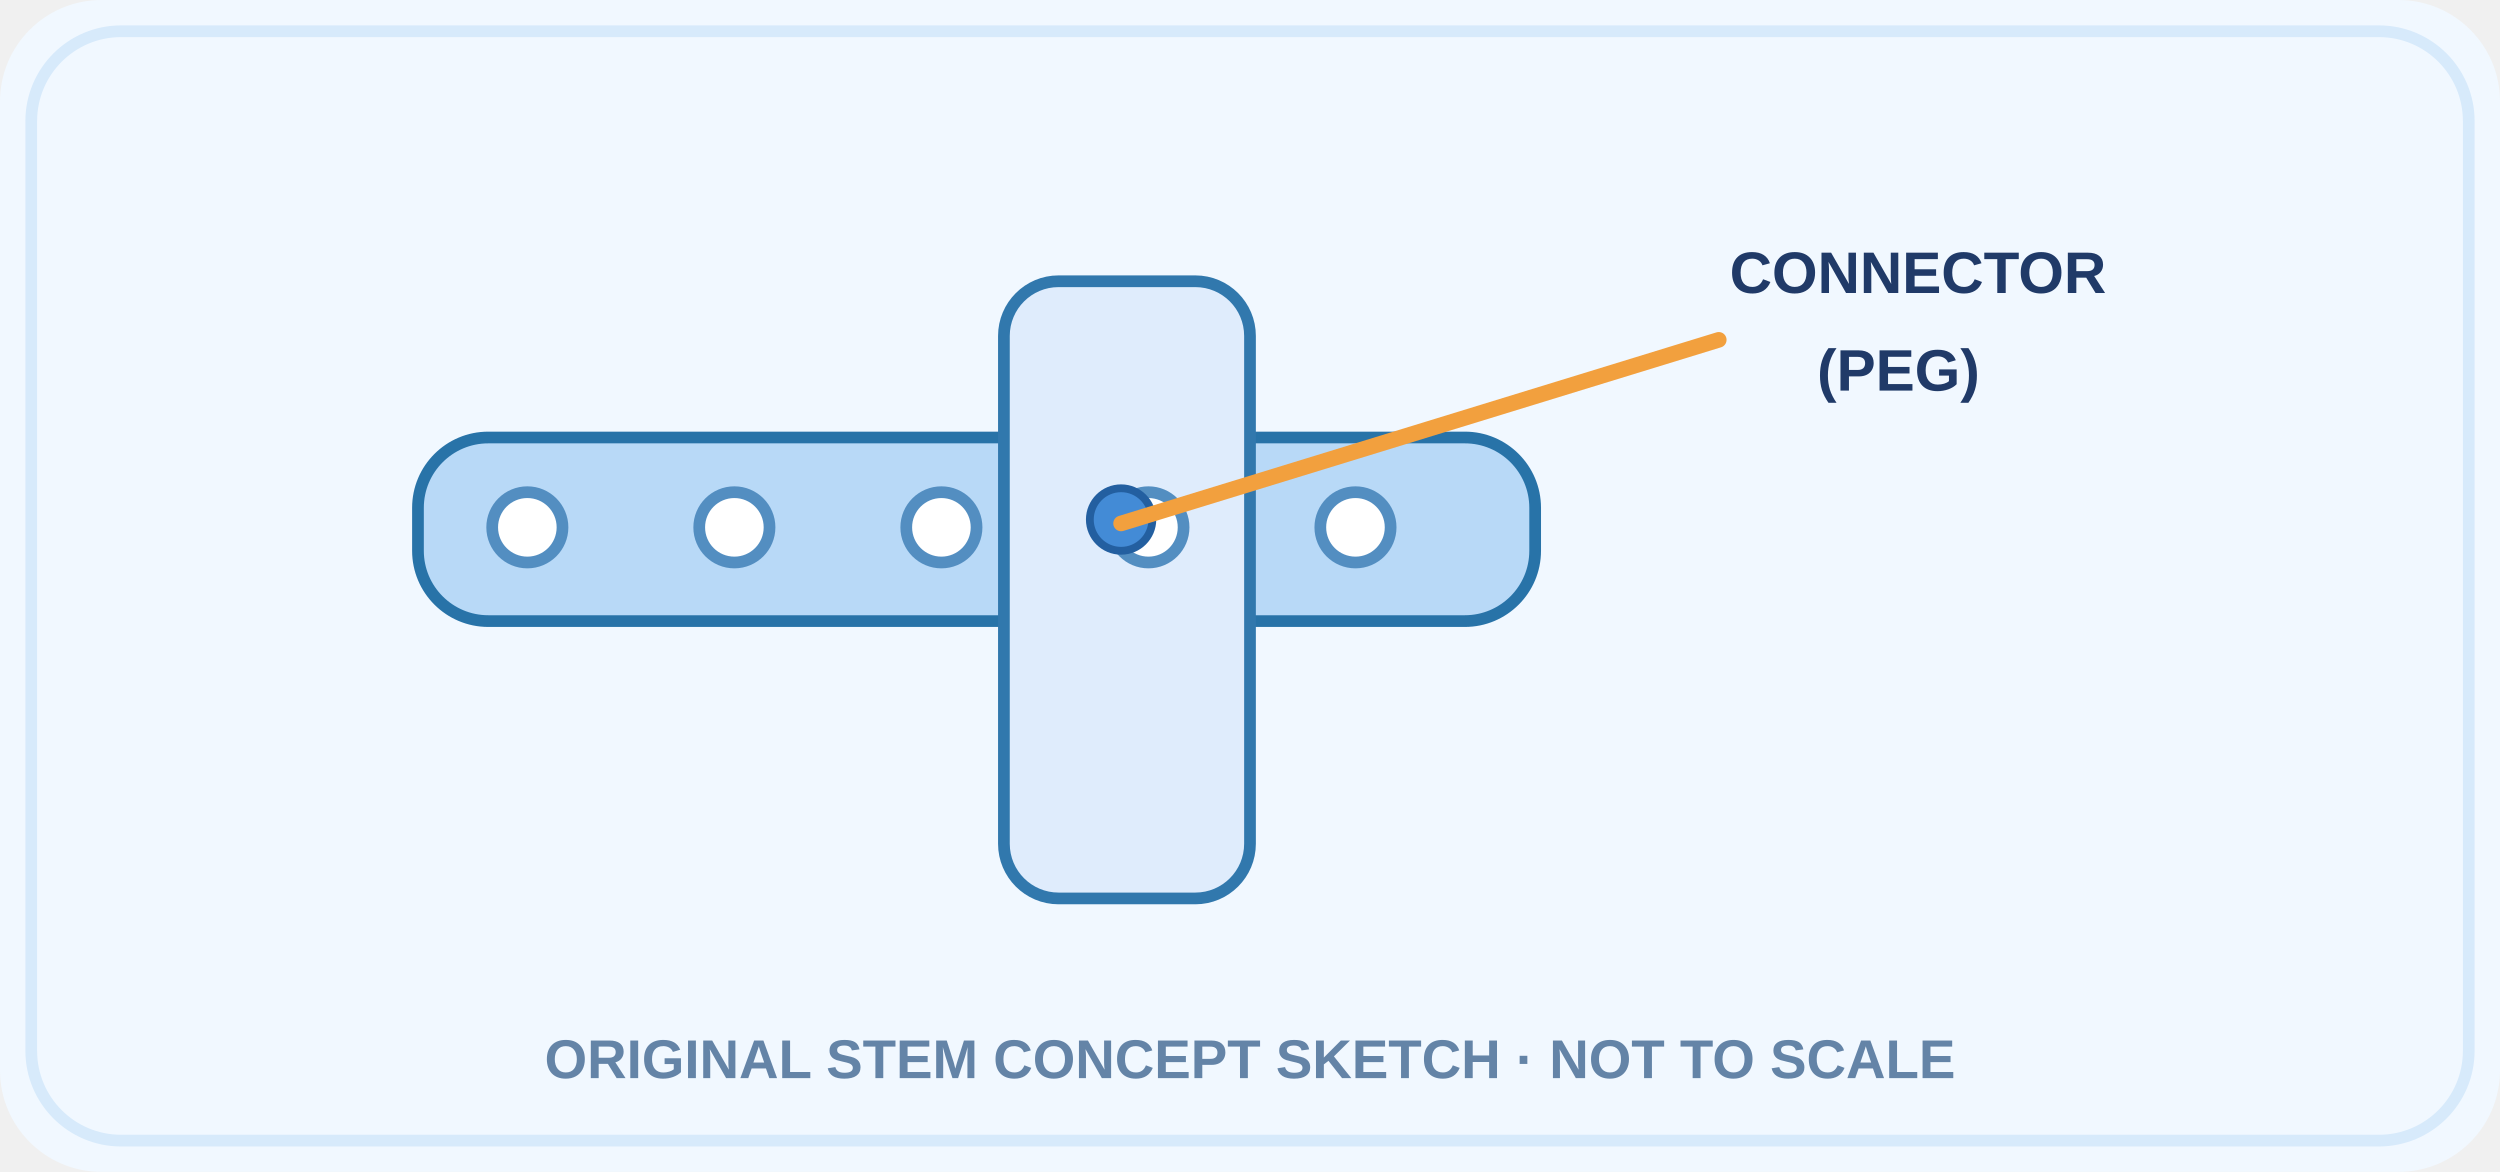
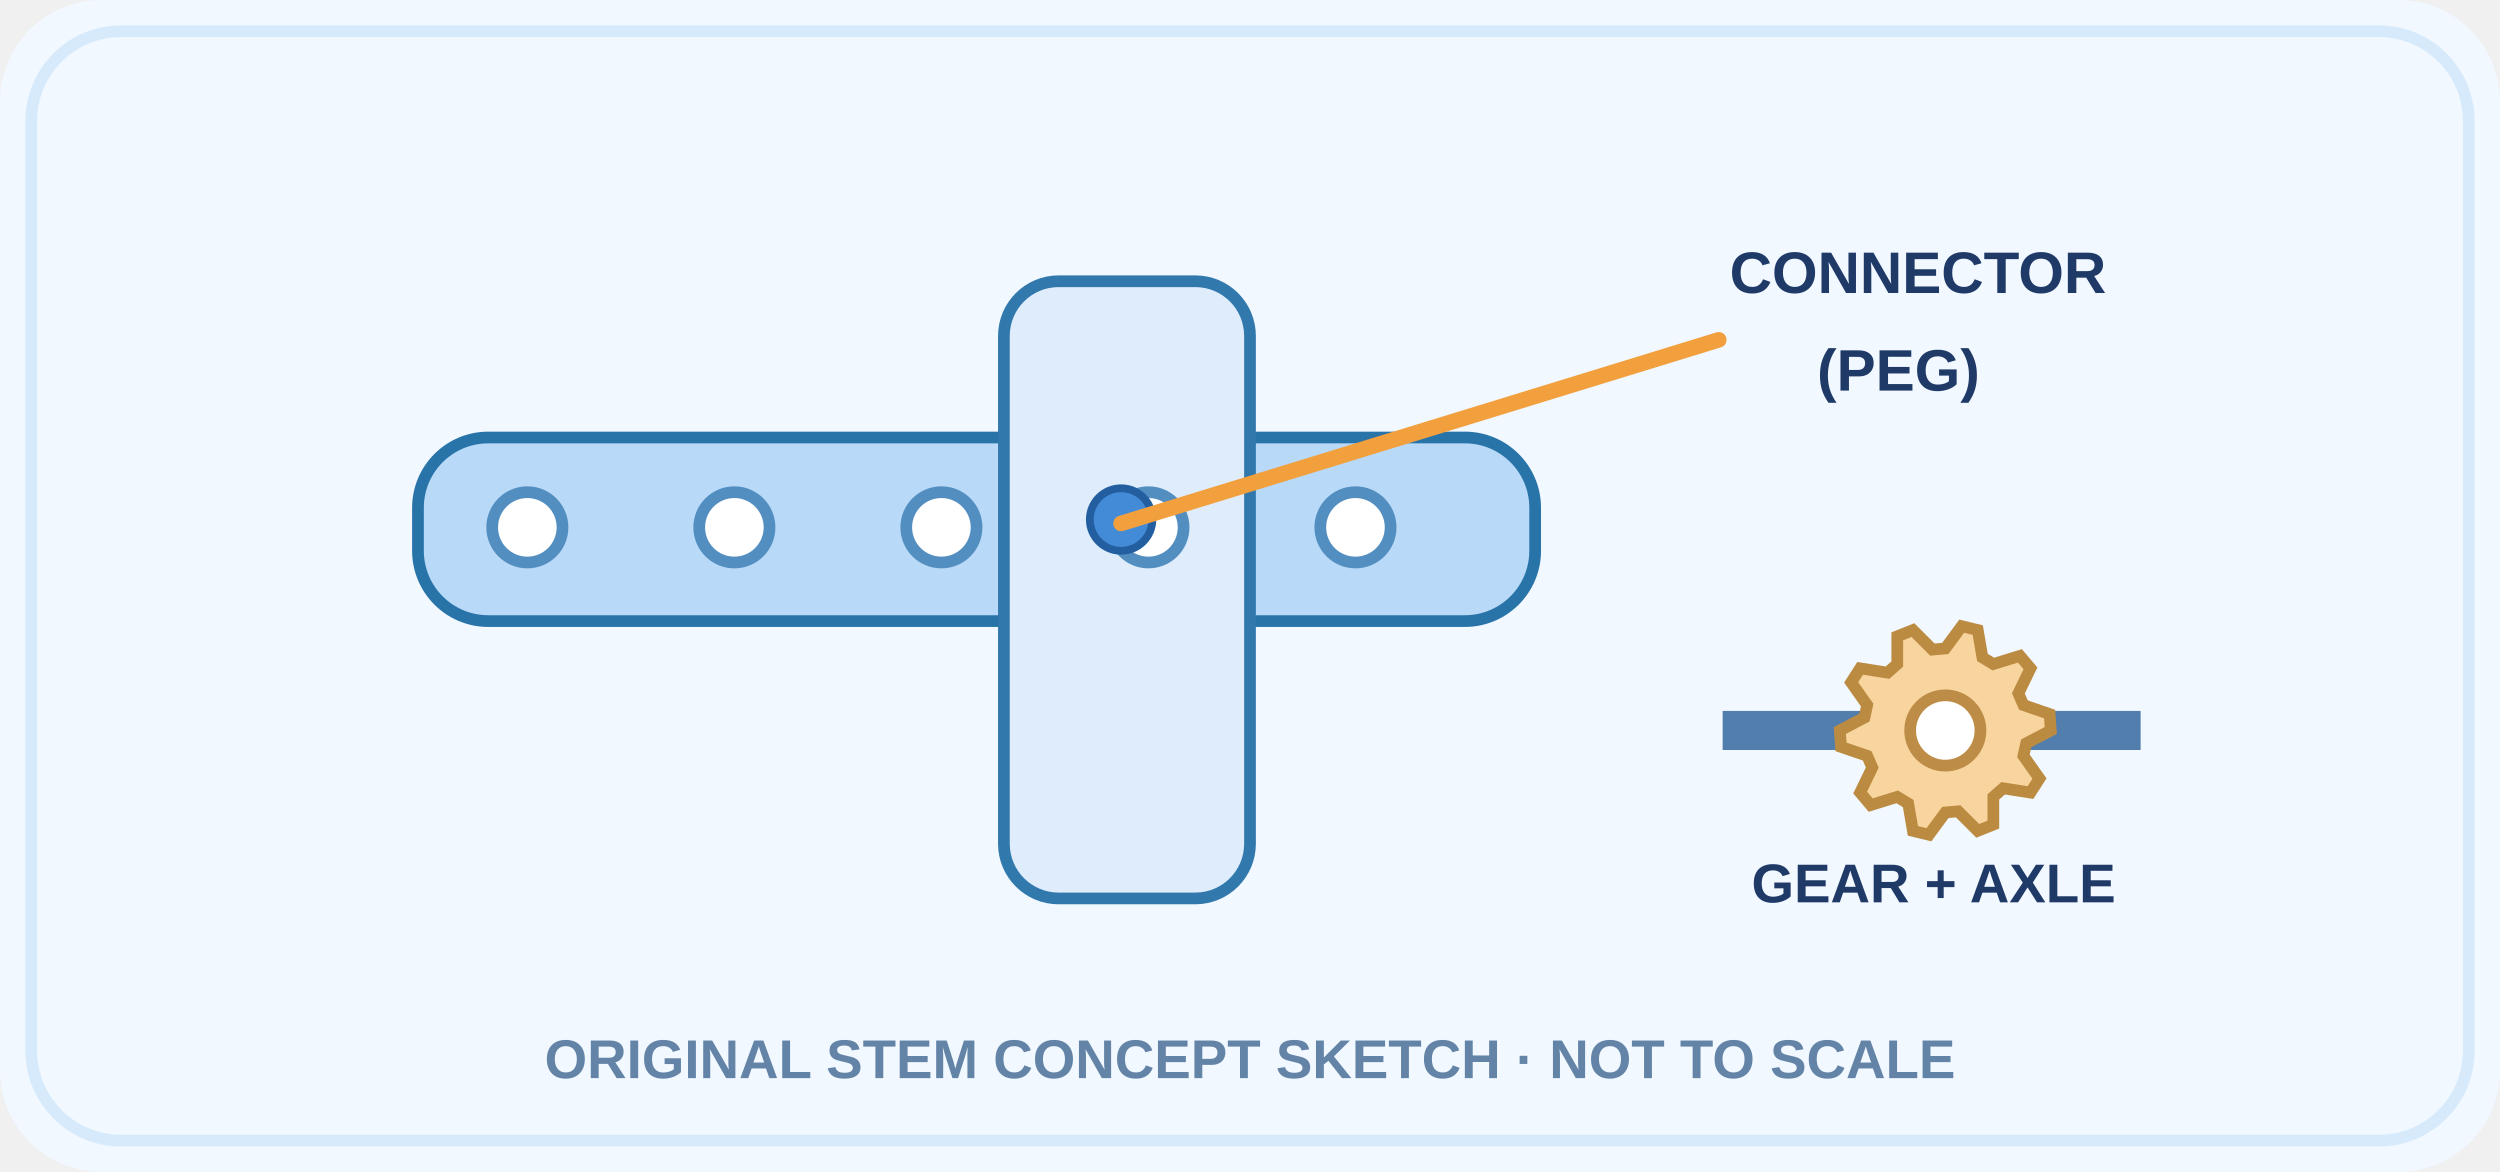
<svg xmlns="http://www.w3.org/2000/svg" viewBox="0 0 640 300" role="img" aria-label="Original instructional diagram for First Robot Model">
  <defs>
    <marker id="arrow-f3a635" markerWidth="9" markerHeight="9" refX="8" refY="4" orient="auto">
      <path d="M0 0 L8 4 L0 8Z" fill="#f3a635" />
    </marker>
  </defs>
  <rect width="640" height="300" rx="26" fill="#f1f8ff" />
  <rect x="8" y="8" width="624" height="284" rx="23" stroke="#d7eafb" stroke-width="3" fill="none" />
  <rect x="107" y="112" width="286" height="47" rx="18" fill="#b8d9f7" stroke="#2873a8" stroke-width="3" />
  <rect x="257" y="72" width="63" height="158" rx="14" fill="#dfecfc" stroke="#3178ad" stroke-width="3" />
  <circle cx="135" cy="135" r="9" fill="#fff" stroke="#538ec1" stroke-width="3" />
  <circle cx="188" cy="135" r="9" fill="#fff" stroke="#538ec1" stroke-width="3" />
  <circle cx="241" cy="135" r="9" fill="#fff" stroke="#538ec1" stroke-width="3" />
  <circle cx="294" cy="135" r="9" fill="#fff" stroke="#538ec1" stroke-width="3" />
  <circle cx="347" cy="135" r="9" fill="#fff" stroke="#538ec1" stroke-width="3" />
  <circle cx="287" cy="133" r="8" fill="#438bd6" stroke="#235fa0" stroke-width="2" />
  <path d="M287 134 L440 87" fill="none" stroke="#f2a03e" stroke-width="4" stroke-linecap="round" stroke-linejoin="round" />
  <text x="491" y="75" font-family="Arial,Helvetica,sans-serif" font-size="15" fill="#203a68" font-weight="700" text-anchor="middle">CONNECTOR</text>
  <text x="486" y="100" font-family="Arial,Helvetica,sans-serif" font-size="15" fill="#203a68" font-weight="700" text-anchor="middle">(PEG)</text>
+   <line x1="441" y1="187" x2="548" y2="187" stroke="#517eac" stroke-width="10" />
+   <polygon points="525.0,187.0 518.7,190.3 518.0,193.5 522.1,199.3 519.8,202.9 512.8,201.8 510.3,204.0 510.3,211.1 506.3,212.7 501.3,207.7 498.0,208.0 493.8,213.7 489.7,212.7 488.5,205.7 485.7,204.0 478.9,206.1 476.2,202.9 479.3,196.5 478.0,193.5 471.3,191.2 471.0,187.0 477.3,183.7 478.0,180.5 473.9,174.7 476.2,171.1 483.2,172.2 485.7,170.0 485.7,162.9 489.7,161.3 494.7,166.3 498.0,166.0 502.2,160.3 506.3,161.3 507.5,168.3 510.3,170.0 517.1,167.9 519.8,171.1 516.7,177.5 518.0,180.5 524.7,182.8" fill="#f8d59e" stroke="#bc8b42" stroke-width="3" />
+   <circle cx="498" cy="187" r="9" fill="#fff" stroke="#bd8c46" stroke-width="3" />
+   <text x="495" y="231" text-anchor="middle" font-size="14" font-family="Arial,Helvetica,sans-serif" font-weight="700" fill="#203a68">GEAR + AXLE</text>
  <text x="320" y="276" font-family="Arial,Helvetica,sans-serif" font-size="14" fill="#6484a7" font-weight="600" text-anchor="middle">ORIGINAL STEM CONCEPT SKETCH · NOT TO SCALE</text>
</svg>
